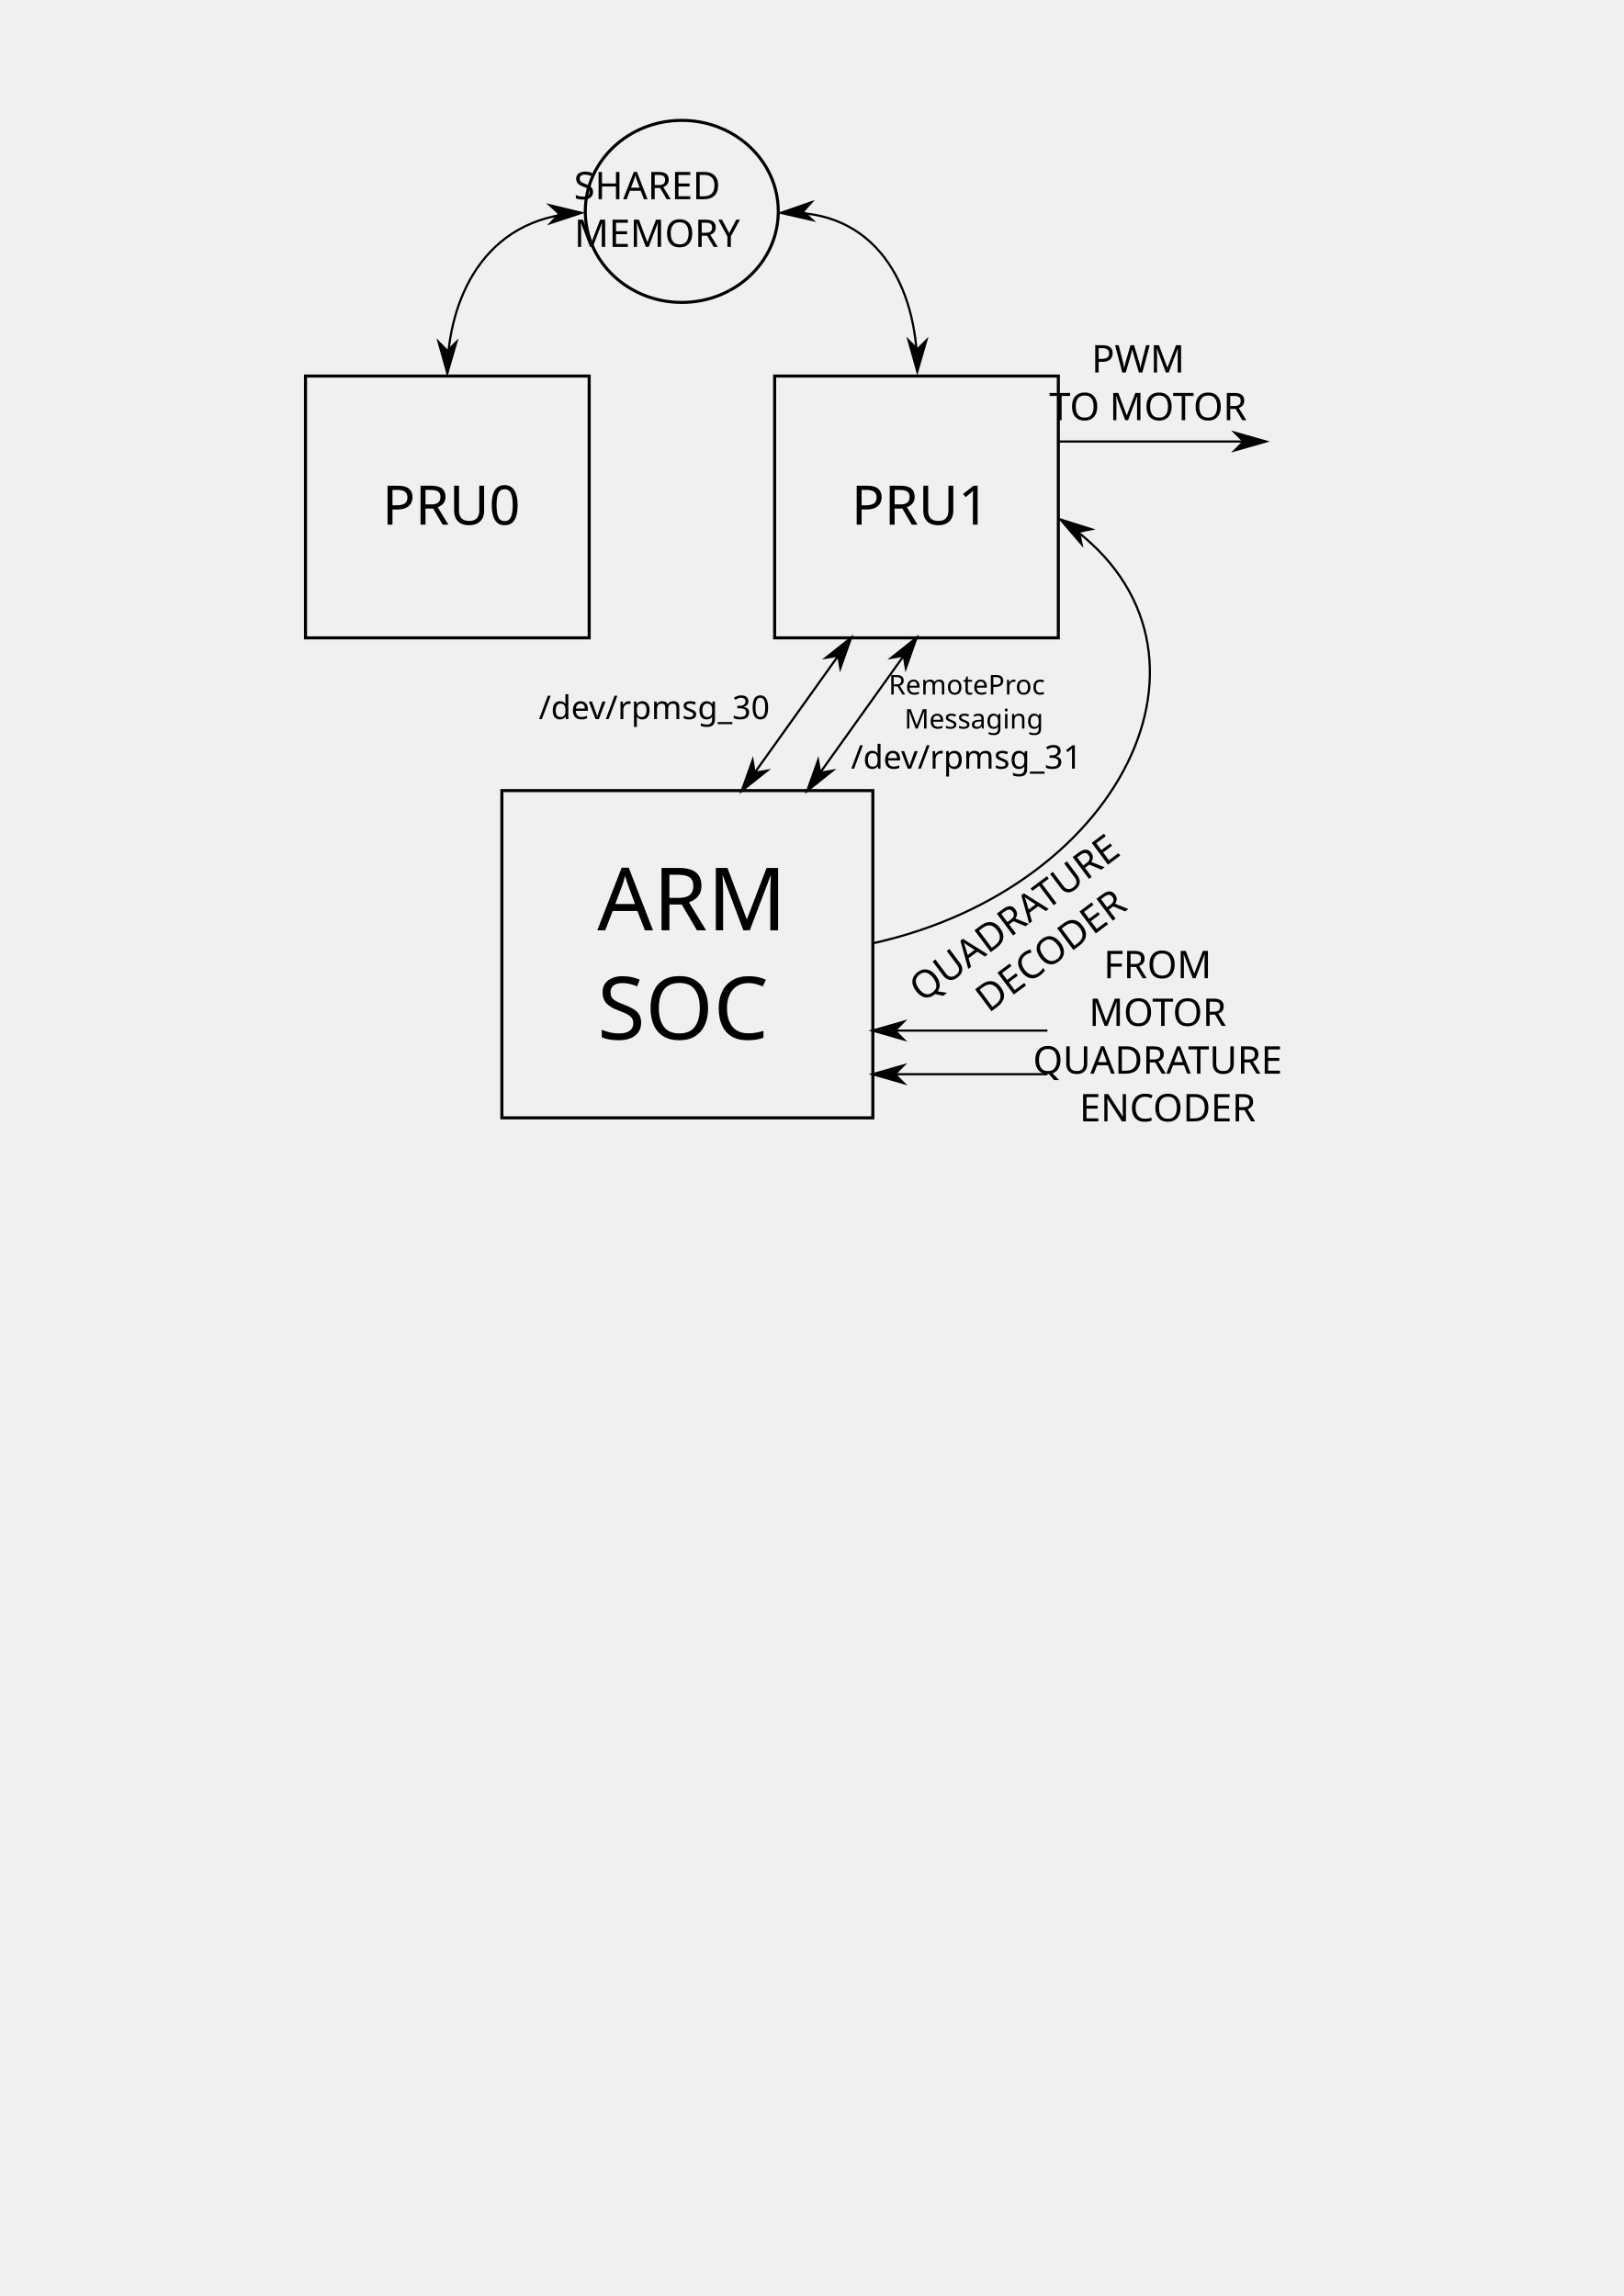
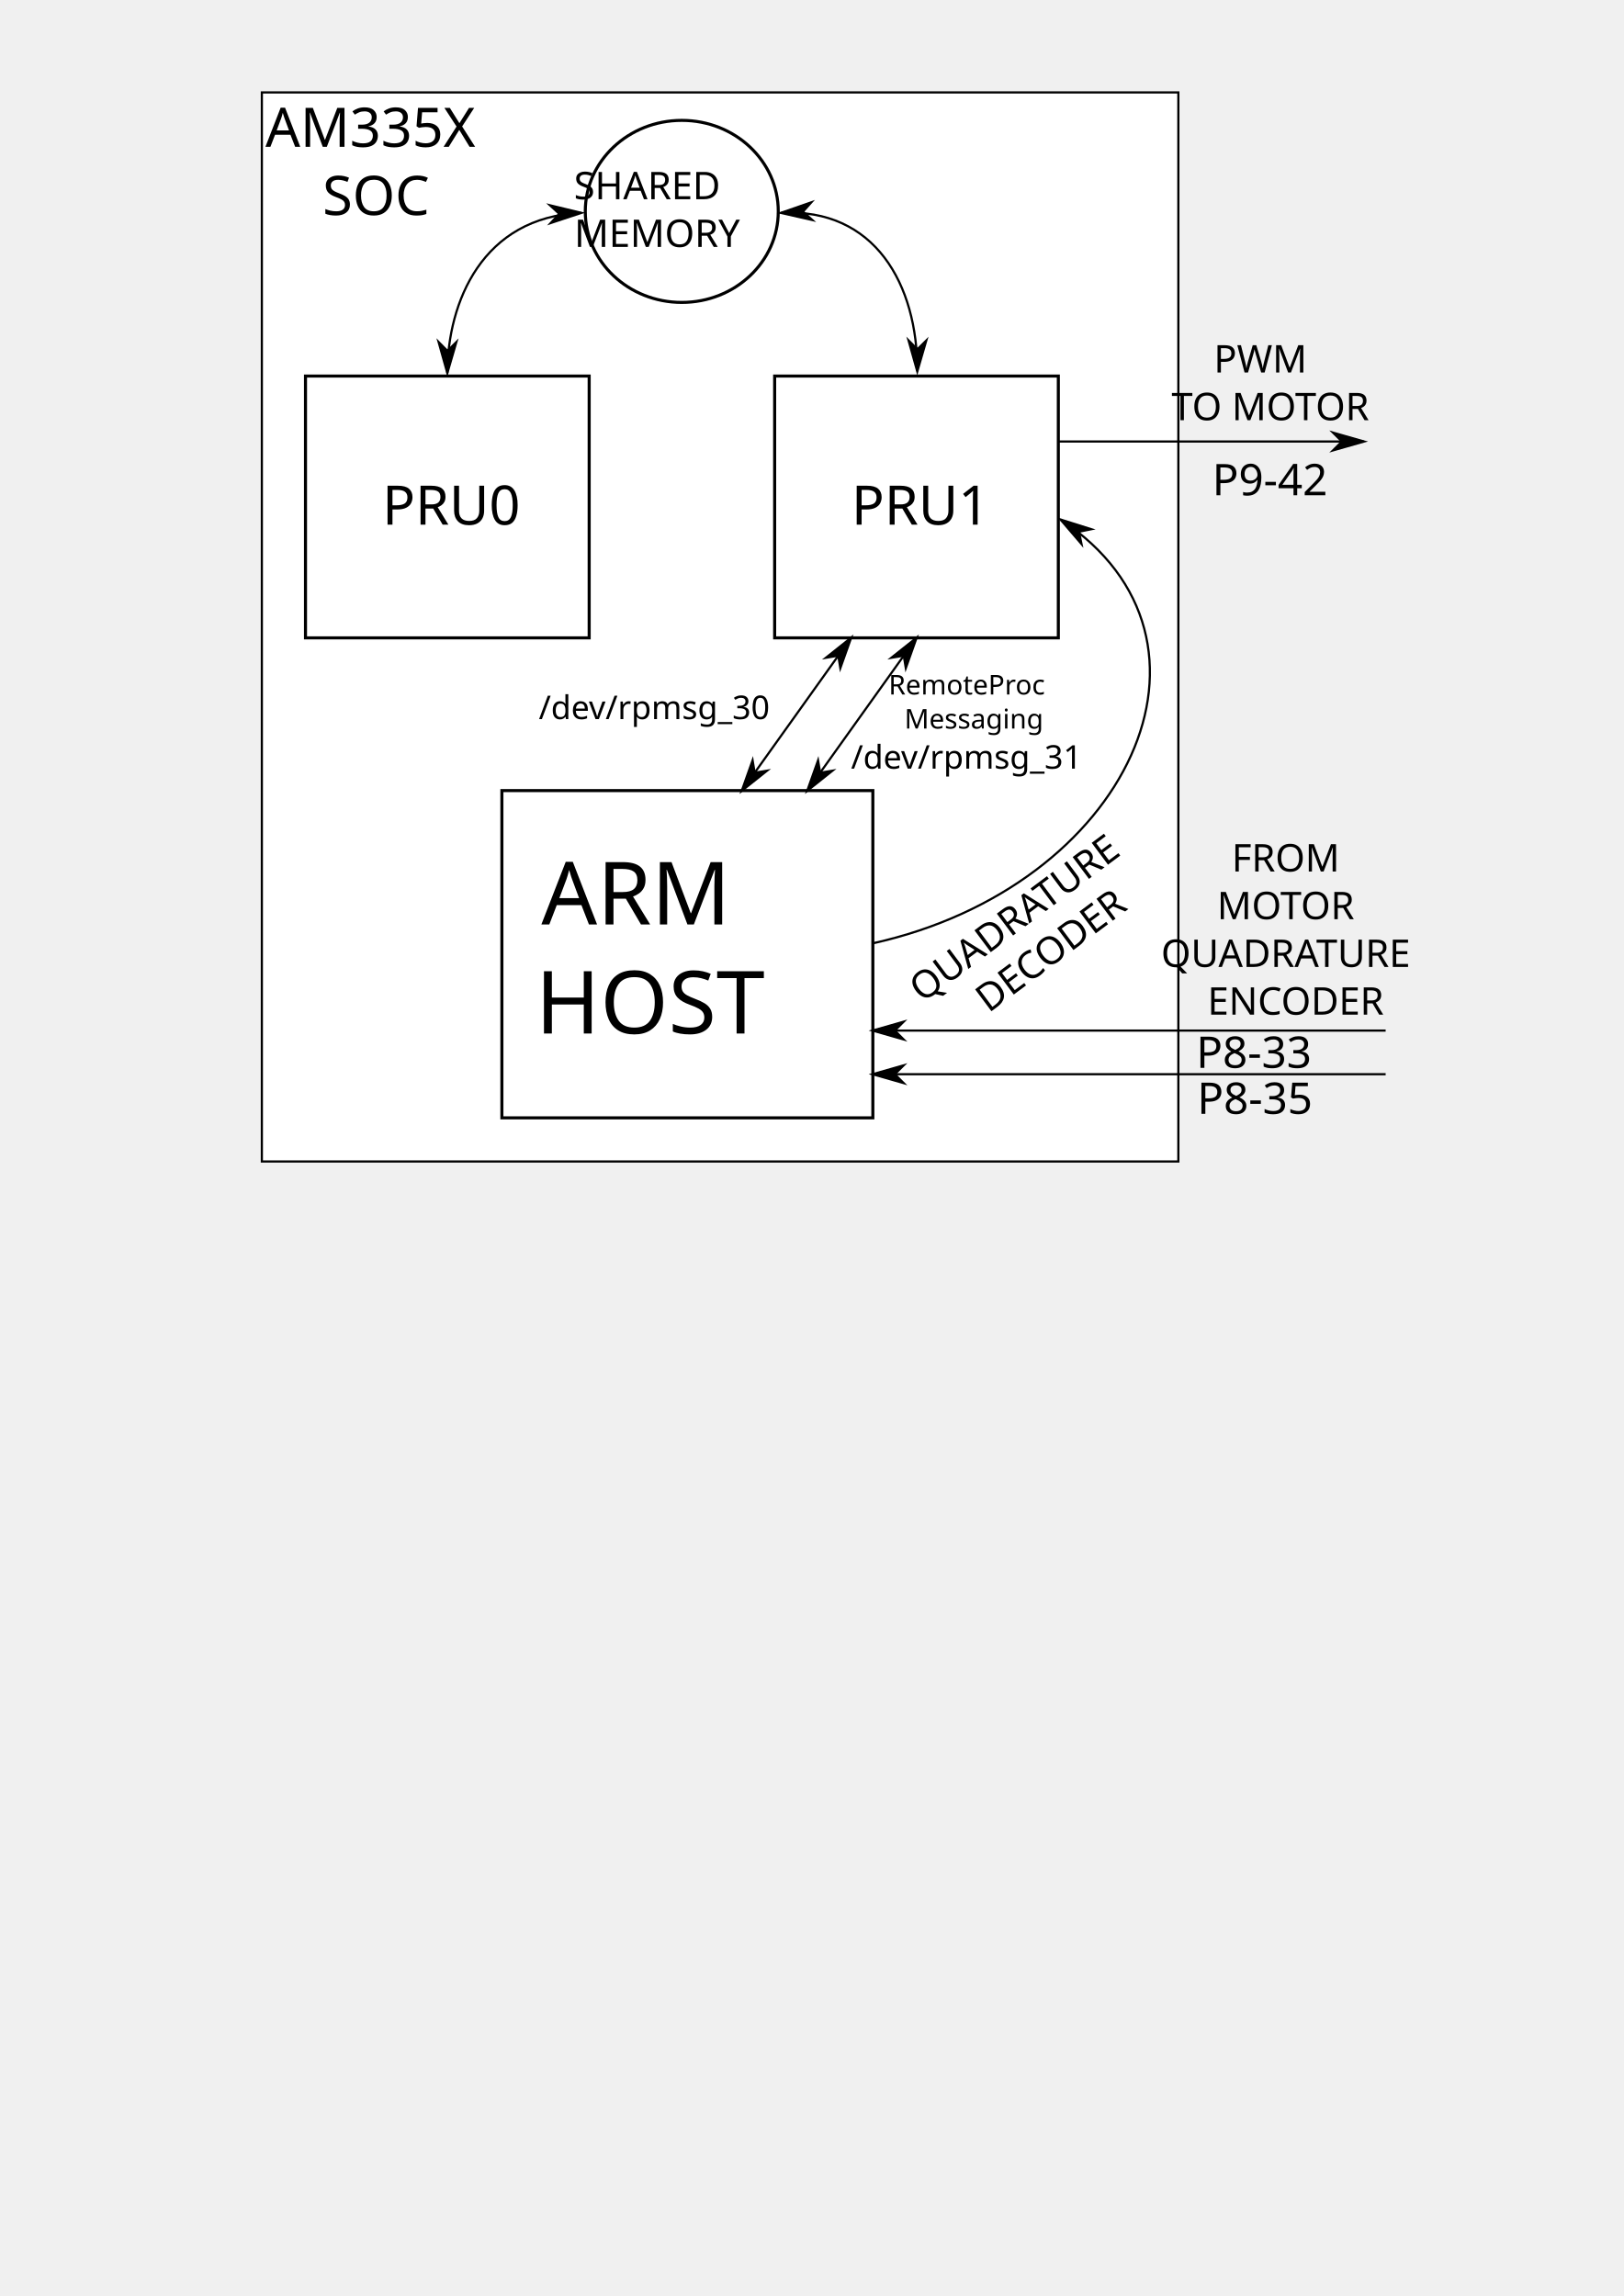
<svg xmlns="http://www.w3.org/2000/svg" width="210mm" height="297mm" viewBox="0 0 744.094 1052.362" id="svg2" version="1.1">
  <defs id="defs4">
    <marker orient="auto" refY="0.0" refX="0.0" id="marker4408" style="overflow:visible;">
      <path id="path4410" d="M 0.0,0.0 L 5.0,-5.0 L -12.5,0.0 L 5.0,5.0 L 0.0,0.0 z " style="fill-rule:evenodd;stroke:#000000;stroke-width:1pt;stroke-opacity:1;fill:#000000;fill-opacity:1" transform="scale(0.8) rotate(180) translate(12.5,0)" />
    </marker>
    <marker style="overflow:visible;" id="marker4306" refX="0.0" refY="0.0" orient="auto">
      <path transform="scale(0.8) rotate(180) translate(12.5,0)" style="fill-rule:evenodd;stroke:#000000;stroke-width:1pt;stroke-opacity:1;fill:#000000;fill-opacity:1" d="M 0.0,0.0 L 5.0,-5.0 L -12.5,0.0 L 5.0,5.0 L 0.0,0.0 z " id="path4308" />
    </marker>
    <marker style="overflow:visible;" id="marker12200" refX="0.0" refY="0.0" orient="auto">
      <path transform="scale(0.8) rotate(180) translate(12.5,0)" style="fill-rule:evenodd;stroke:#000000;stroke-width:1pt;stroke-opacity:1;fill:#000000;fill-opacity:1" d="M 0.0,0.0 L 5.0,-5.0 L -12.5,0.0 L 5.0,5.0 L 0.0,0.0 z " id="path12202" />
    </marker>
    <marker style="overflow:visible" id="marker11022" refX="0.0" refY="0.0" orient="auto">
      <path transform="scale(0.8) translate(12.5,0)" style="fill-rule:evenodd;stroke:#000000;stroke-width:1pt;stroke-opacity:1;fill:#000000;fill-opacity:1" d="M 0.0,0.0 L 5.0,-5.0 L -12.5,0.0 L 5.0,5.0 L 0.0,0.0 z " id="path11024" />
    </marker>
    <marker orient="auto" refY="0.0" refX="0.0" id="marker10418" style="overflow:visible;">
      <path id="path10420" d="M 0.0,0.0 L 5.0,-5.0 L -12.5,0.0 L 5.0,5.0 L 0.0,0.0 z " style="fill-rule:evenodd;stroke:#000000;stroke-width:1pt;stroke-opacity:1;fill:#000000;fill-opacity:1" transform="scale(0.8) rotate(180) translate(12.5,0)" />
    </marker>
    <marker style="overflow:visible;" id="marker10312" refX="0.0" refY="0.0" orient="auto">
      <path transform="scale(0.8) rotate(180) translate(12.5,0)" style="fill-rule:evenodd;stroke:#000000;stroke-width:1pt;stroke-opacity:1;fill:#000000;fill-opacity:1" d="M 0.0,0.0 L 5.0,-5.0 L -12.5,0.0 L 5.0,5.0 L 0.0,0.0 z " id="path10314" />
    </marker>
    <marker orient="auto" refY="0.0" refX="0.0" id="marker10236" style="overflow:visible">
      <path id="path10238" d="M 0.0,0.0 L 5.0,-5.0 L -12.5,0.0 L 5.0,5.0 L 0.0,0.0 z " style="fill-rule:evenodd;stroke:#000000;stroke-width:1pt;stroke-opacity:1;fill:#000000;fill-opacity:1" transform="scale(0.8) translate(12.5,0)" />
    </marker>
    <marker orient="auto" refY="0.0" refX="0.0" id="marker10166" style="overflow:visible;">
      <path id="path10168" d="M 0.0,0.0 L 5.0,-5.0 L -12.5,0.0 L 5.0,5.0 L 0.0,0.0 z " style="fill-rule:evenodd;stroke:#000000;stroke-width:1pt;stroke-opacity:1;fill:#000000;fill-opacity:1" transform="scale(0.8) rotate(180) translate(12.5,0)" />
    </marker>
    <marker style="overflow:visible" id="marker10102" refX="0.0" refY="0.0" orient="auto">
      <path transform="scale(0.8) translate(12.5,0)" style="fill-rule:evenodd;stroke:#000000;stroke-width:1pt;stroke-opacity:1;fill:#000000;fill-opacity:1" d="M 0.0,0.0 L 5.0,-5.0 L -12.5,0.0 L 5.0,5.0 L 0.0,0.0 z " id="path10104" />
    </marker>
    <marker orient="auto" refY="0.0" refX="0.0" id="marker4544" style="overflow:visible">
      <path id="path4546" d="M 0.0,0.0 L 5.0,-5.0 L -12.5,0.0 L 5.0,5.0 L 0.0,0.0 z " style="fill-rule:evenodd;stroke:#000000;stroke-width:1pt;stroke-opacity:1;fill:#000000;fill-opacity:1" transform="scale(0.8) translate(12.5,0)" />
    </marker>
    <marker style="overflow:visible" id="marker4504" refX="0.0" refY="0.0" orient="auto">
      <path transform="scale(0.8) translate(12.5,0)" style="fill-rule:evenodd;stroke:#000000;stroke-width:1pt;stroke-opacity:1;fill:#000000;fill-opacity:1" d="M 0.0,0.0 L 5.0,-5.0 L -12.5,0.0 L 5.0,5.0 L 0.0,0.0 z " id="path4506" />
    </marker>
    <marker style="overflow:visible;" id="marker4464" refX="0.0" refY="0.0" orient="auto">
      <path transform="scale(0.8) rotate(180) translate(12.5,0)" style="fill-rule:evenodd;stroke:#000000;stroke-width:1pt;stroke-opacity:1;fill:#000000;fill-opacity:1" d="M 0.0,0.0 L 5.0,-5.0 L -12.5,0.0 L 5.0,5.0 L 0.0,0.0 z " id="path4466" />
    </marker>
    <marker orient="auto" refY="0.0" refX="0.0" id="Arrow1Lstart" style="overflow:visible">
      <path id="path4150" d="M 0.0,0.0 L 5.0,-5.0 L -12.5,0.0 L 5.0,5.0 L 0.0,0.0 z " style="fill-rule:evenodd;stroke:#000000;stroke-width:1pt;stroke-opacity:1;fill:#000000;fill-opacity:1" transform="scale(0.8) translate(12.5,0)" />
    </marker>
    <marker orient="auto" refY="0.0" refX="0.0" id="Arrow1Lend" style="overflow:visible;">
      <path id="path4153" d="M 0.0,0.0 L 5.0,-5.0 L -12.5,0.0 L 5.0,5.0 L 0.0,0.0 z " style="fill-rule:evenodd;stroke:#000000;stroke-width:1pt;stroke-opacity:1;fill:#000000;fill-opacity:1" transform="scale(0.8) rotate(180) translate(12.5,0)" />
    </marker>
  </defs>
+   <g id="layer2">
+     <rect style="opacity:1;fill:#ffffff;stroke:#000000;stroke-width:1;stroke-linecap:square;stroke-miterlimit:4;stroke-dasharray:1, 1;stroke-dashoffset:0;stroke-opacity:1" id="rect4213" width="420" height="490" x="120" y="42.362" />
+     <text xml:space="preserve" style="font-style:normal;font-weight:normal;font-size:10px;line-height:125%;font-family:sans-serif;letter-spacing:0px;word-spacing:0px;fill:#000000;fill-opacity:1;stroke:none;stroke-width:1px;stroke-linecap:butt;stroke-linejoin:miter;stroke-opacity:1" x="178.837" y="67.297" id="text4215">
+       <tspan id="tspan4217" x="178.837" y="67.297" style="font-size:25px;text-align:center;text-anchor:middle">AM335X</tspan>
+       <tspan x="178.837" y="98.547" id="tspan4219" style="font-size:25px;text-align:center;text-anchor:middle">SOC</tspan>
+     </text>
+     <text xml:space="preserve" style="font-style:normal;font-weight:normal;font-size:10px;line-height:125%;font-family:sans-serif;letter-spacing:0px;word-spacing:0px;fill:#000000;fill-opacity:1;stroke:none;stroke-width:1px;stroke-linecap:butt;stroke-linejoin:miter;stroke-opacity:1" x="555.533" y="227.006" id="text4221">
+       <tspan id="tspan4223" x="555.533" y="227.006" style="font-size:20px">P9-42</tspan>
+     </text>
+     <text xml:space="preserve" style="font-style:normal;font-weight:normal;font-size:10px;line-height:125%;font-family:sans-serif;letter-spacing:0px;word-spacing:0px;fill:#000000;fill-opacity:1;stroke:none;stroke-width:1px;stroke-linecap:butt;stroke-linejoin:miter;stroke-opacity:1" x="548.201" y="489.436" id="text4221-4">
+       <tspan id="tspan4223-3" x="548.201" y="489.436" style="font-size:20px">P8-33</tspan>
+     </text>
+     <text xml:space="preserve" style="font-style:normal;font-weight:normal;font-size:10px;line-height:125%;font-family:sans-serif;letter-spacing:0px;word-spacing:0px;fill:#000000;fill-opacity:1;stroke:none;stroke-width:1px;stroke-linecap:butt;stroke-linejoin:miter;stroke-opacity:1" x="548.635" y="510.522" id="text4221-4-0">
+       <tspan id="tspan4223-3-3" x="548.635" y="510.522" style="font-size:20px">P8-35</tspan>
+       <tspan x="548.635" y="535.522" style="font-size:20px" id="tspan4261" />
+     </text>
+   </g>
  <g id="layer1">
    <rect style="opacity:1;fill:none;stroke:#000000;stroke-width:1.4;stroke-miterlimit:4;stroke-dasharray:none;stroke-opacity:1" id="rect4138" width="130" height="120" x="140" y="172.362" />
    <text xml:space="preserve" style="font-style:normal;font-weight:normal;font-size:25px;line-height:125%;font-family:sans-serif;letter-spacing:0px;word-spacing:0px;fill:#000000;fill-opacity:1;stroke:none;stroke-width:1px;stroke-linecap:butt;stroke-linejoin:miter;stroke-opacity:1" x="175.184" y="240.475" id="text4140">
      <tspan id="tspan4142" x="175.184" y="240.475">PRU0</tspan>
    </text>
    <rect style="opacity:1;fill:none;stroke:#000000;stroke-width:1.4;stroke-miterlimit:4;stroke-dasharray:none;stroke-opacity:1" id="rect4138-6" width="130" height="120" x="355" y="172.362" />
    <text xml:space="preserve" style="font-style:normal;font-weight:normal;font-size:25px;line-height:125%;font-family:sans-serif;letter-spacing:0px;word-spacing:0px;fill:#000000;fill-opacity:1;stroke:none;stroke-width:1px;stroke-linecap:butt;stroke-linejoin:miter;stroke-opacity:1" x="390.184" y="240.475" id="text4140-4">
      <tspan id="tspan4142-3" x="390.184" y="240.475">PRU1</tspan>
    </text>
    <ellipse style="opacity:1;fill:none;stroke:#000000;stroke-width:1.4;stroke-miterlimit:4;stroke-dasharray:none;stroke-opacity:1" id="path4140" cx="312.44" cy="96.893" rx="44.219" ry="41.719" />
    <path style="fill:none;fill-rule:evenodd;stroke:#000000;stroke-width:1px;stroke-linecap:butt;stroke-linejoin:miter;stroke-opacity:1;marker-start:url(#marker4544);marker-end:url(#marker4464)" d="m 205,170.889 c 0.154,-32.298 15.999,-71.453 61.318,-73.314" id="path4142" />
    <path style="fill:none;fill-rule:evenodd;stroke:#000000;stroke-width:1px;stroke-linecap:butt;stroke-linejoin:miter;stroke-opacity:1;marker-start:url(#Arrow1Lstart);marker-end:url(#Arrow1Lend)" d="M 420.368,170.153 C 420.541,130.429 400.878,95.179 357.946,97.575" id="path4144" />
    <text xml:space="preserve" style="font-style:normal;font-weight:normal;font-size:17.5px;line-height:125%;font-family:sans-serif;letter-spacing:0px;word-spacing:0px;fill:#000000;fill-opacity:1;stroke:none;stroke-width:1px;stroke-linecap:butt;stroke-linejoin:miter;stroke-opacity:1" x="312.502" y="91.318" id="text4608">
      <tspan id="tspan4610" x="312.502" y="91.318" style="text-align:center;text-anchor:middle">SHARED</tspan>
      <tspan x="312.502" y="113.193" id="tspan4612" style="text-align:center;text-anchor:middle">MEMORY</tspan>
    </text>
    <rect style="opacity:1;fill:none;stroke:#000000;stroke-width:1.4;stroke-miterlimit:4;stroke-dasharray:none;stroke-opacity:1" id="rect10086" width="170" height="150" x="230" y="362.362" />
-     <text xml:space="preserve" style="font-style:normal;font-weight:normal;font-size:25px;line-height:125%;font-family:sans-serif;letter-spacing:0px;word-spacing:0px;fill:#000000;fill-opacity:1;stroke:none;stroke-width:1px;stroke-linecap:butt;stroke-linejoin:miter;stroke-opacity:1" x="273.729" y="426.38" id="text10088">
-       <tspan id="tspan10090" x="273.729" y="426.38" style="font-size:40px">ARM</tspan>
-       <tspan x="273.729" y="476.38" style="font-size:40px" id="tspan4259">SOC</tspan>
+     <text xml:space="preserve" style="font-style:normal;font-weight:normal;font-size:25px;line-height:125%;font-family:sans-serif;letter-spacing:0px;word-spacing:0px;fill:#000000;fill-opacity:1;stroke:none;stroke-width:1px;stroke-linecap:butt;stroke-linejoin:miter;stroke-opacity:1" x="314.206" y="423.712" id="text10088">
+       <tspan id="tspan10090" x="314.206" y="423.712" style="font-size:40px;text-align:center;text-anchor:middle">ARM</tspan>
+       <tspan x="314.206" y="473.712" style="font-size:40px;text-align:center;text-anchor:middle" id="tspan4259">HOST</tspan>
    </text>
    <path style="fill:none;fill-rule:evenodd;stroke:#000000;stroke-width:1px;stroke-linecap:butt;stroke-linejoin:miter;stroke-opacity:1;marker-start:url(#marker10236);marker-end:url(#marker10312)" d="m 340,362.362 c 50,-70 50,-70 50,-70" id="path10092" />
    <path style="fill:none;fill-rule:evenodd;stroke:#000000;stroke-width:1px;stroke-linecap:butt;stroke-linejoin:miter;stroke-opacity:1;marker-start:url(#marker10102);marker-end:url(#marker10166)" d="m 370,362.362 c 50,-70 50,-70 50,-70" id="path10094" />
    <text xml:space="preserve" style="font-style:normal;font-weight:normal;font-size:25px;line-height:125%;font-family:sans-serif;letter-spacing:0px;word-spacing:0px;fill:#000000;fill-opacity:1;stroke:none;stroke-width:1px;stroke-linecap:butt;stroke-linejoin:miter;stroke-opacity:1" x="246.902" y="329.589" id="text10388">
      <tspan id="tspan10390" x="246.902" y="329.589" style="font-size:15px">/dev/rpmsg_30</tspan>
    </text>
    <text xml:space="preserve" style="font-style:normal;font-weight:normal;font-size:25px;line-height:125%;font-family:sans-serif;letter-spacing:0px;word-spacing:0px;fill:#000000;fill-opacity:1;stroke:none;stroke-width:1px;stroke-linecap:butt;stroke-linejoin:miter;stroke-opacity:1" x="389.973" y="352.315" id="text10388-6">
      <tspan id="tspan10390-4" x="389.973" y="352.315" style="font-size:15px">/dev/rpmsg_31</tspan>
    </text>
-     <path style="fill:none;fill-rule:evenodd;stroke:#000000;stroke-width:1px;stroke-linecap:butt;stroke-linejoin:miter;stroke-opacity:1;marker-start:;marker-end:url(#marker10418)" d="M 400,432.362 C 517.139,406.416 569.691,293.391 486.082,238.176" id="path10410" />
+     <path style="fill:none;fill-rule:evenodd;stroke:#000000;stroke-width:1px;stroke-linecap:butt;stroke-linejoin:miter;stroke-opacity:1;marker-end:url(#marker10418)" d="M 400,432.362 C 517.139,406.416 569.691,293.391 486.082,238.176" id="path10410" />
    <text xml:space="preserve" style="font-style:normal;font-weight:normal;font-size:17.5px;line-height:125%;font-family:sans-serif;letter-spacing:0px;word-spacing:0px;fill:#000000;fill-opacity:1;stroke:none;stroke-width:1px;stroke-linecap:butt;stroke-linejoin:miter;stroke-opacity:1" x="136.758" y="621.315" id="text11116" transform="matrix(0.8014484,-0.598064,0.598064,0.8014484,0,0)">
      <tspan id="tspan11118" x="136.758" y="621.315" style="text-align:center;text-anchor:middle">QUADRATURE</tspan>
      <tspan x="136.758" y="643.19" id="tspan11120" style="text-align:center;text-anchor:middle">DECODER</tspan>
    </text>
-     <path style="fill:none;fill-rule:evenodd;stroke:#000000;stroke-width:1px;stroke-linecap:butt;stroke-linejoin:miter;stroke-opacity:1;marker-end:url(#marker12200)" d="m 485,202.362 95,0" id="path12192" />
-     <text xml:space="preserve" style="font-style:normal;font-weight:normal;font-size:17.5px;line-height:125%;font-family:sans-serif;letter-spacing:0px;word-spacing:0px;fill:#000000;fill-opacity:1;stroke:none;stroke-width:1px;stroke-linecap:butt;stroke-linejoin:miter;stroke-opacity:1" x="537.505" y="170.721" id="text12288">
-       <tspan id="tspan12290" x="537.505" y="170.721" style="text-align:center;text-anchor:middle">PWM</tspan>
-       <tspan x="537.505" y="192.596" id="tspan12292" style="text-align:center;text-anchor:middle">TO MOTOR</tspan>
+     <path style="fill:none;fill-rule:evenodd;stroke:#000000;stroke-width:1px;stroke-linecap:butt;stroke-linejoin:miter;stroke-opacity:1;marker-end:url(#marker12200)" d="m 485,202.362 140,0" id="path12192" />
+     <text xml:space="preserve" style="font-style:normal;font-weight:normal;font-size:17.5px;line-height:125%;font-family:sans-serif;letter-spacing:0px;word-spacing:0px;fill:#000000;fill-opacity:1;stroke:none;stroke-width:1px;stroke-linecap:butt;stroke-linejoin:miter;stroke-opacity:1" x="593.534" y="170.721" id="text12288">
+       <tspan id="tspan12290" x="593.534" y="170.721" style="text-align:center;text-anchor:middle">PWM</tspan>
+       <tspan x="593.534" y="192.596" id="tspan12292" style="text-align:center;text-anchor:middle">TO MOTOR</tspan>
    </text>
-     <path style="fill:none;fill-rule:evenodd;stroke:#000000;stroke-width:1px;stroke-linecap:butt;stroke-linejoin:miter;stroke-opacity:1;marker-end:url(#marker4306)" d="m 480,472.362 -80,0" id="path4298" />
-     <path style="fill:none;fill-rule:evenodd;stroke:#000000;stroke-width:1px;stroke-linecap:butt;stroke-linejoin:miter;stroke-opacity:1;marker-end:url(#marker4408)" d="m 480,492.362 -80,0" id="path4400" />
+     <path style="fill:none;fill-rule:evenodd;stroke:#000000;stroke-width:1px;stroke-linecap:butt;stroke-linejoin:miter;stroke-opacity:1;marker-end:url(#marker4306)" d="m 635,472.362 -235,0" id="path4298" />
+     <path style="fill:none;fill-rule:evenodd;stroke:#000000;stroke-width:1px;stroke-linecap:butt;stroke-linejoin:miter;stroke-opacity:1;marker-end:url(#marker4408)" d="m 635,492.362 -235,0" id="path4400" />
    <text xml:space="preserve" style="font-style:normal;font-weight:normal;font-size:17.5px;line-height:125%;font-family:sans-serif;letter-spacing:0px;word-spacing:0px;fill:#000000;fill-opacity:1;stroke:none;stroke-width:1px;stroke-linecap:butt;stroke-linejoin:miter;stroke-opacity:1" x="580" y="482.362" id="text4508">
      <tspan id="tspan4510" x="580" y="482.362" />
    </text>
-     <text xml:space="preserve" style="font-style:normal;font-weight:normal;font-size:17.5px;line-height:125%;font-family:sans-serif;letter-spacing:0px;word-spacing:0px;fill:#000000;fill-opacity:1;stroke:none;stroke-width:1px;stroke-linecap:butt;stroke-linejoin:miter;stroke-opacity:1" x="546.427" y="448.35" id="text4512">
-       <tspan id="tspan4514" x="546.427" y="448.35" style="text-align:center;text-anchor:middle">FROM</tspan>
-       <tspan x="546.427" y="470.225" id="tspan4516" style="text-align:center;text-anchor:middle">MOTOR</tspan>
-       <tspan x="546.427" y="492.1" id="tspan4518" style="text-align:center;text-anchor:middle">QUADRATURE</tspan>
-       <tspan x="546.427" y="513.975" id="tspan4520" style="text-align:center;text-anchor:middle">ENCODER</tspan>
+     <text xml:space="preserve" style="font-style:normal;font-weight:normal;font-size:17.5px;line-height:125%;font-family:sans-serif;letter-spacing:0px;word-spacing:0px;fill:#000000;fill-opacity:1;stroke:none;stroke-width:1px;stroke-linecap:butt;stroke-linejoin:miter;stroke-opacity:1" x="605.124" y="399.436" id="text4512">
+       <tspan id="tspan4514" x="605.124" y="399.436" style="text-align:center;text-anchor:middle">FROM</tspan>
+       <tspan x="605.124" y="421.311" id="tspan4516" style="text-align:center;text-anchor:middle">MOTOR</tspan>
+       <tspan x="605.124" y="443.186" id="tspan4518" style="text-align:center;text-anchor:middle">QUADRATURE</tspan>
+       <tspan x="605.124" y="465.061" id="tspan4520" style="text-align:center;text-anchor:middle">ENCODER</tspan>
    </text>
    <text xml:space="preserve" style="font-style:normal;font-weight:normal;font-size:12.5px;line-height:125%;font-family:sans-serif;letter-spacing:0px;word-spacing:0px;fill:#000000;fill-opacity:1;stroke:none;stroke-width:1px;stroke-linecap:butt;stroke-linejoin:miter;stroke-opacity:1" x="454.431" y="318.309" id="text5117">
      <tspan id="tspan5119" x="454.431" y="318.309" style="text-align:center;text-anchor:middle">RemoteProc</tspan>
      <tspan x="454.431" y="333.934" id="tspan5125" style="text-align:center;text-anchor:middle">Messaging</tspan>
    </text>
  </g>
</svg>
